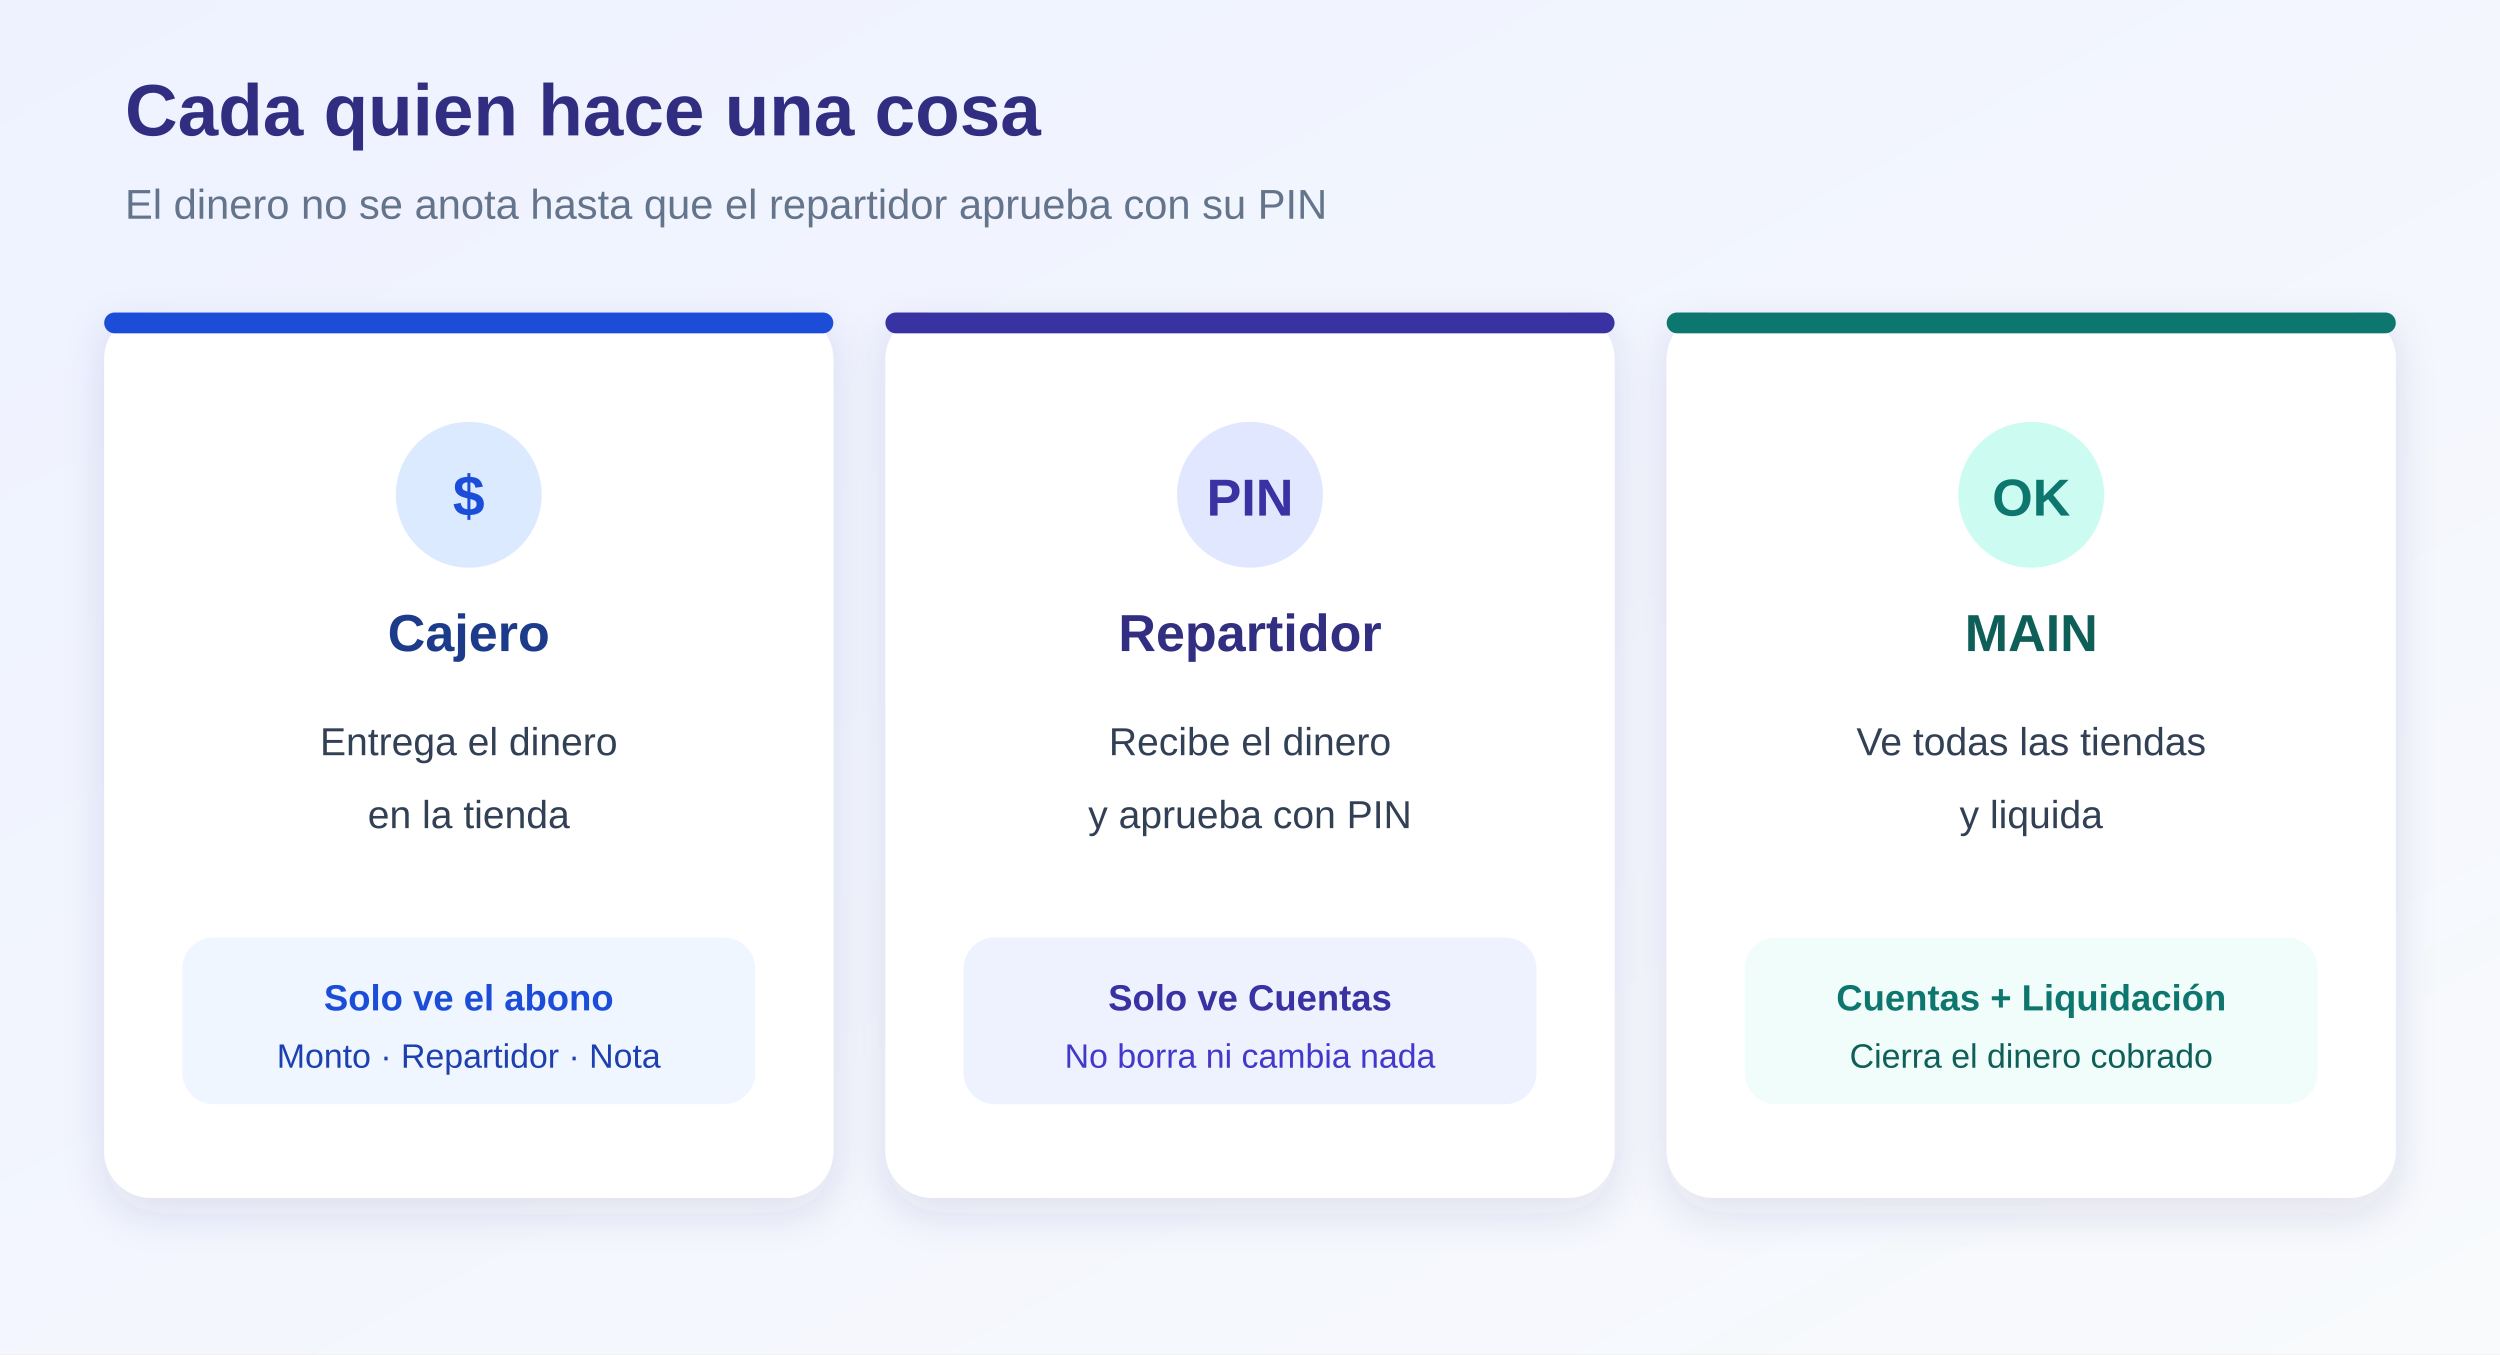
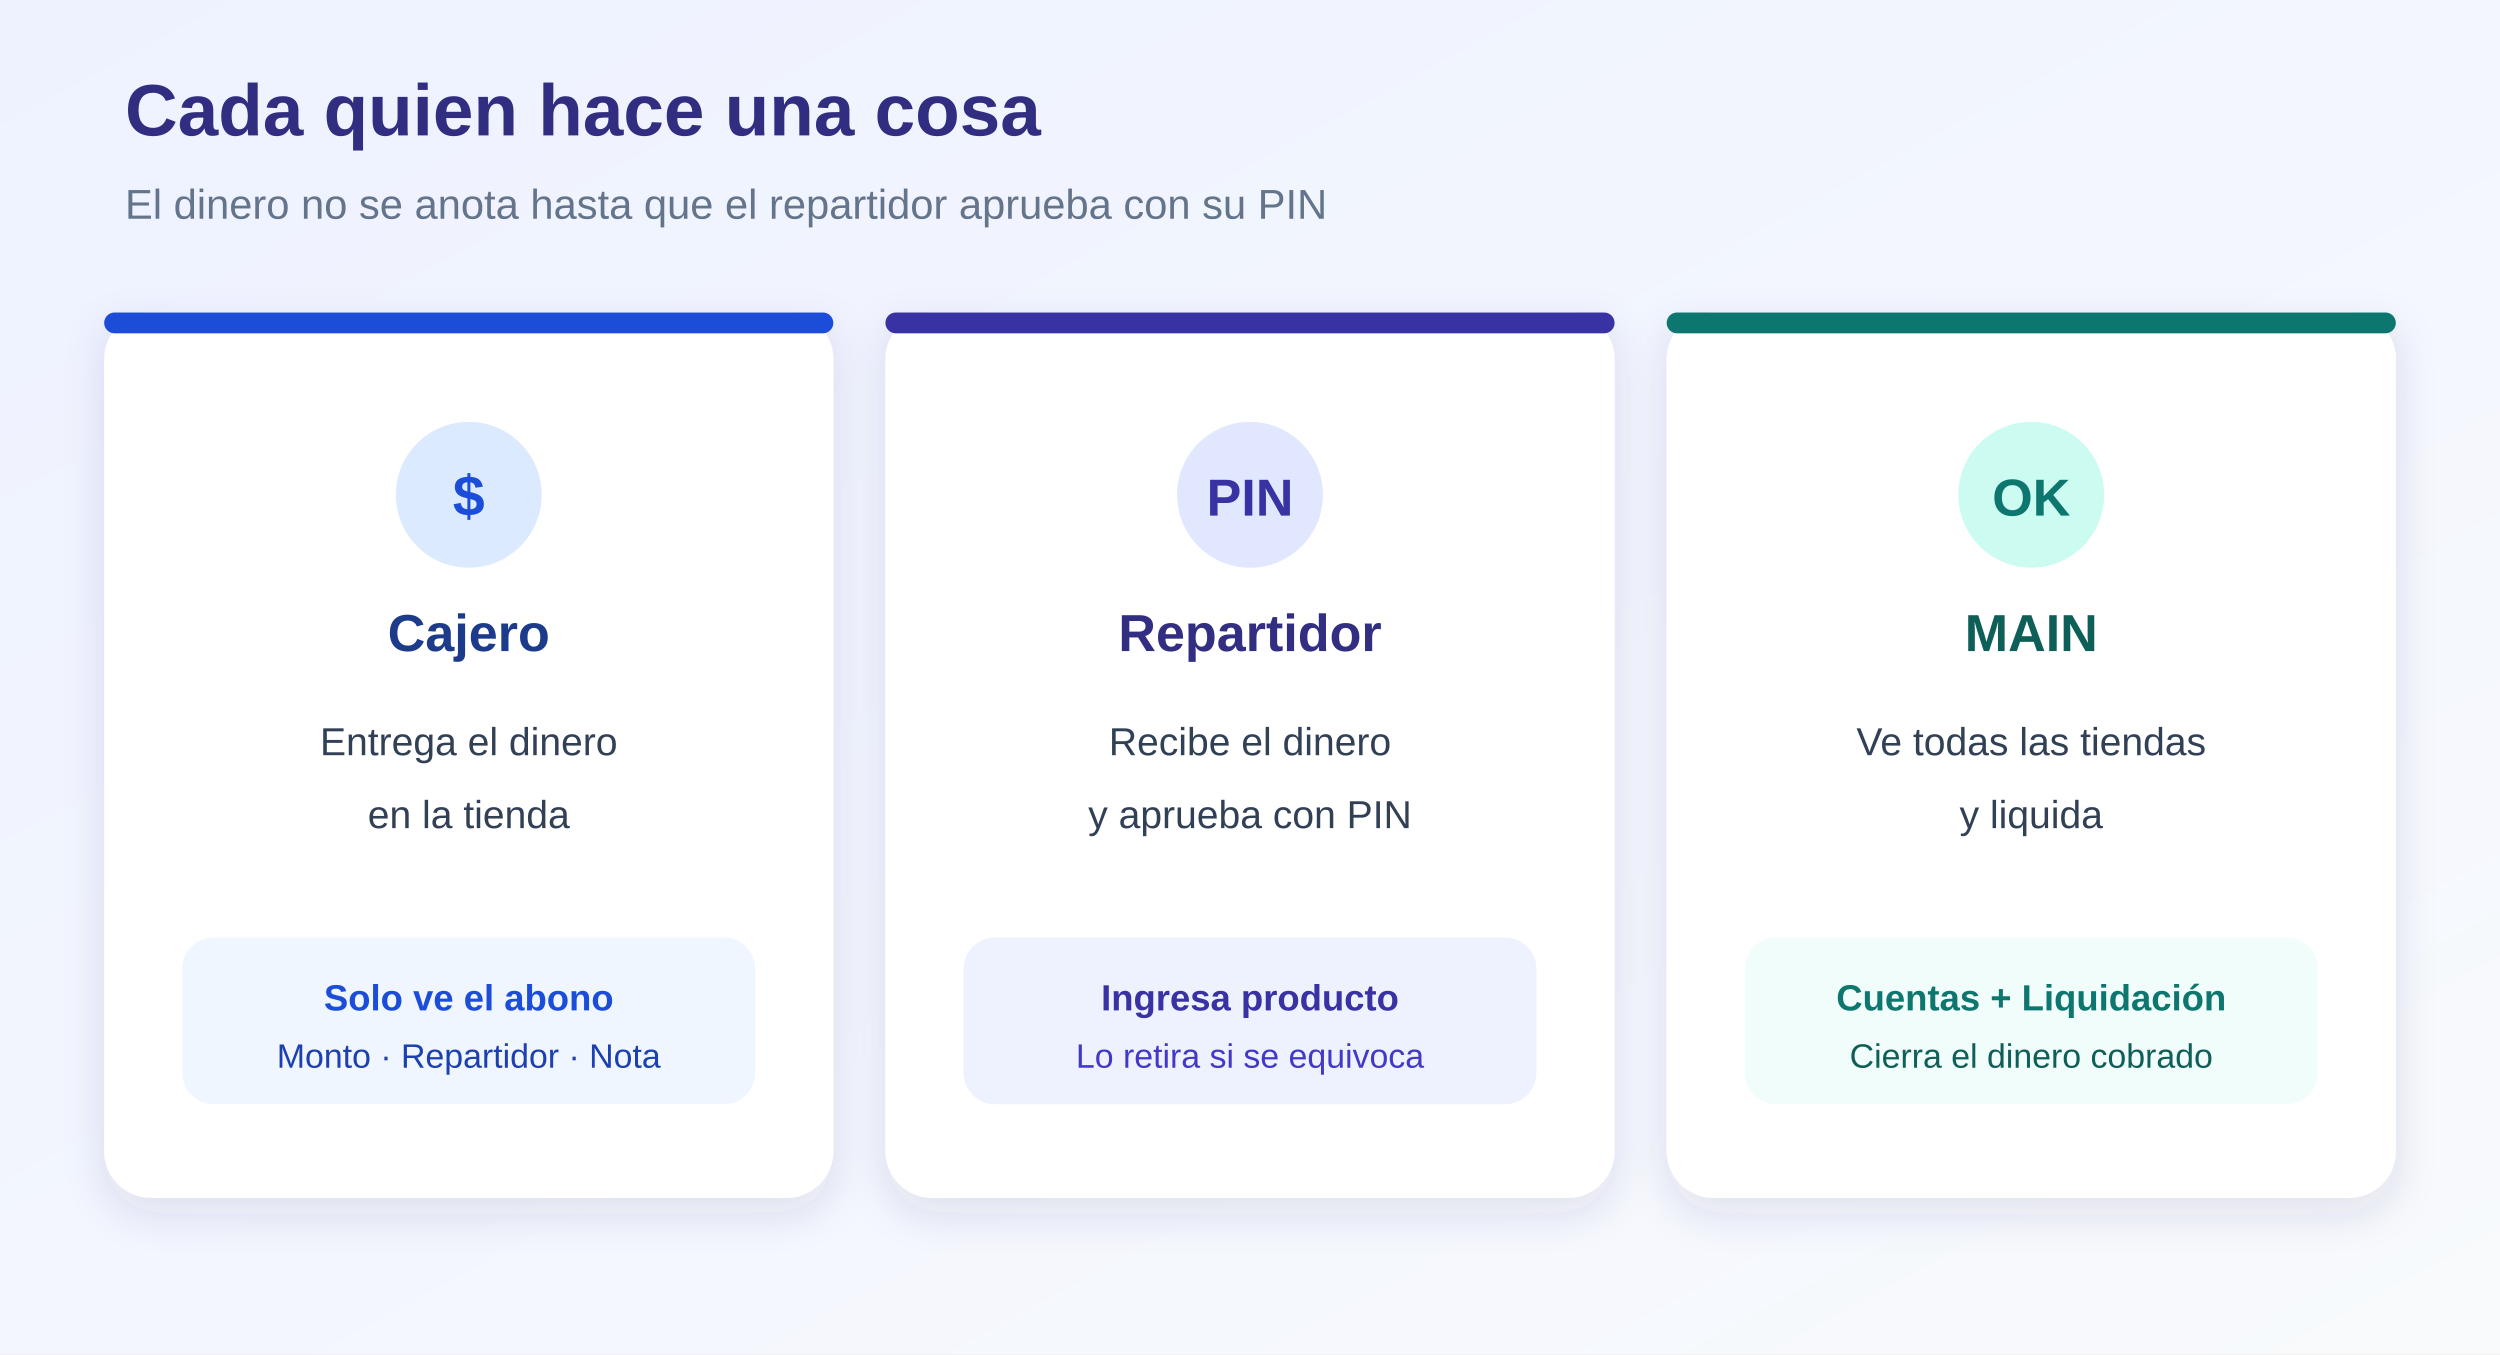
<svg xmlns="http://www.w3.org/2000/svg" width="960" height="520" viewBox="0 0 960 520" role="img">
  <defs>
    <linearGradient id="bg" x1="0" y1="0" x2="1" y2="1">
      <stop offset="0%" stop-color="#eef2ff" />
      <stop offset="100%" stop-color="#f8fafc" />
    </linearGradient>
    <filter id="s" x="-10%" y="-10%" width="120%" height="120%">
      <feDropShadow dx="0" dy="6" stdDeviation="8" flood-color="#312e81" flood-opacity="0.12" />
    </filter>
  </defs>
  <rect width="960" height="520" fill="url(#bg)" />
  <text x="48" y="52" font-family="Segoe UI,Arial,sans-serif" font-size="28" font-weight="700" fill="#312e81">Cada quien hace una cosa</text>
  <text x="48" y="84" font-family="Segoe UI,Arial,sans-serif" font-size="16" fill="#64748b">El dinero no se anota hasta que el repartidor aprueba con su PIN</text>
  <g filter="url(#s)" font-family="Segoe UI,Arial,sans-serif">
    <rect x="40" y="120" width="280" height="340" rx="18" fill="#fff" />
    <rect x="40" y="120" width="280" height="8" rx="4" fill="#1d4ed8" />
    <circle cx="180" cy="190" r="28" fill="#dbeafe" />
    <text x="180" y="198" text-anchor="middle" font-size="22" font-weight="700" fill="#1d4ed8">$</text>
    <text x="180" y="250" text-anchor="middle" font-size="20" font-weight="700" fill="#1e3a8a">Cajero</text>
    <text x="180" y="290" text-anchor="middle" font-size="15" fill="#334155">Entrega el dinero</text>
    <text x="180" y="318" text-anchor="middle" font-size="15" fill="#334155">en la tienda</text>
    <rect x="70" y="360" width="220" height="64" rx="12" fill="#eff6ff" />
    <text x="180" y="388" text-anchor="middle" font-size="14" font-weight="700" fill="#1d4ed8">Solo ve el abono</text>
    <text x="180" y="410" text-anchor="middle" font-size="13" fill="#1e40af">Monto · Repartidor · Nota</text>
  </g>
  <g filter="url(#s)" font-family="Segoe UI,Arial,sans-serif">
    <rect x="340" y="120" width="280" height="340" rx="18" fill="#fff" />
    <rect x="340" y="120" width="280" height="8" rx="4" fill="#3730a3" />
    <circle cx="480" cy="190" r="28" fill="#e0e7ff" />
    <text x="480" y="198" text-anchor="middle" font-size="20" font-weight="700" fill="#3730a3">PIN</text>
    <text x="480" y="250" text-anchor="middle" font-size="20" font-weight="700" fill="#312e81">Repartidor</text>
    <text x="480" y="290" text-anchor="middle" font-size="15" fill="#334155">Recibe el dinero</text>
    <text x="480" y="318" text-anchor="middle" font-size="15" fill="#334155">y aprueba con PIN</text>
    <rect x="370" y="360" width="220" height="64" rx="12" fill="#eef2ff" />
-     <text x="480" y="388" text-anchor="middle" font-size="14" font-weight="700" fill="#3730a3">Solo ve Cuentas</text>
-     <text x="480" y="410" text-anchor="middle" font-size="13" fill="#4338ca">No borra ni cambia nada</text>
+     <text x="480" y="388" text-anchor="middle" font-size="14" font-weight="700" fill="#3730a3">Ingresa producto</text>
+     <text x="480" y="410" text-anchor="middle" font-size="13" fill="#4338ca">Lo retira si se equivoca</text>
  </g>
  <g filter="url(#s)" font-family="Segoe UI,Arial,sans-serif">
    <rect x="640" y="120" width="280" height="340" rx="18" fill="#fff" />
    <rect x="640" y="120" width="280" height="8" rx="4" fill="#0f766e" />
    <circle cx="780" cy="190" r="28" fill="#ccfbf1" />
    <text x="780" y="198" text-anchor="middle" font-size="20" font-weight="700" fill="#0f766e">OK</text>
    <text x="780" y="250" text-anchor="middle" font-size="20" font-weight="700" fill="#115e59">MAIN</text>
    <text x="780" y="290" text-anchor="middle" font-size="15" fill="#334155">Ve todas las tiendas</text>
    <text x="780" y="318" text-anchor="middle" font-size="15" fill="#334155">y liquida</text>
    <rect x="670" y="360" width="220" height="64" rx="12" fill="#f0fdfa" />
    <text x="780" y="388" text-anchor="middle" font-size="14" font-weight="700" fill="#0f766e">Cuentas + Liquidación</text>
    <text x="780" y="410" text-anchor="middle" font-size="13" fill="#115e59">Cierra el dinero cobrado</text>
  </g>
</svg>
